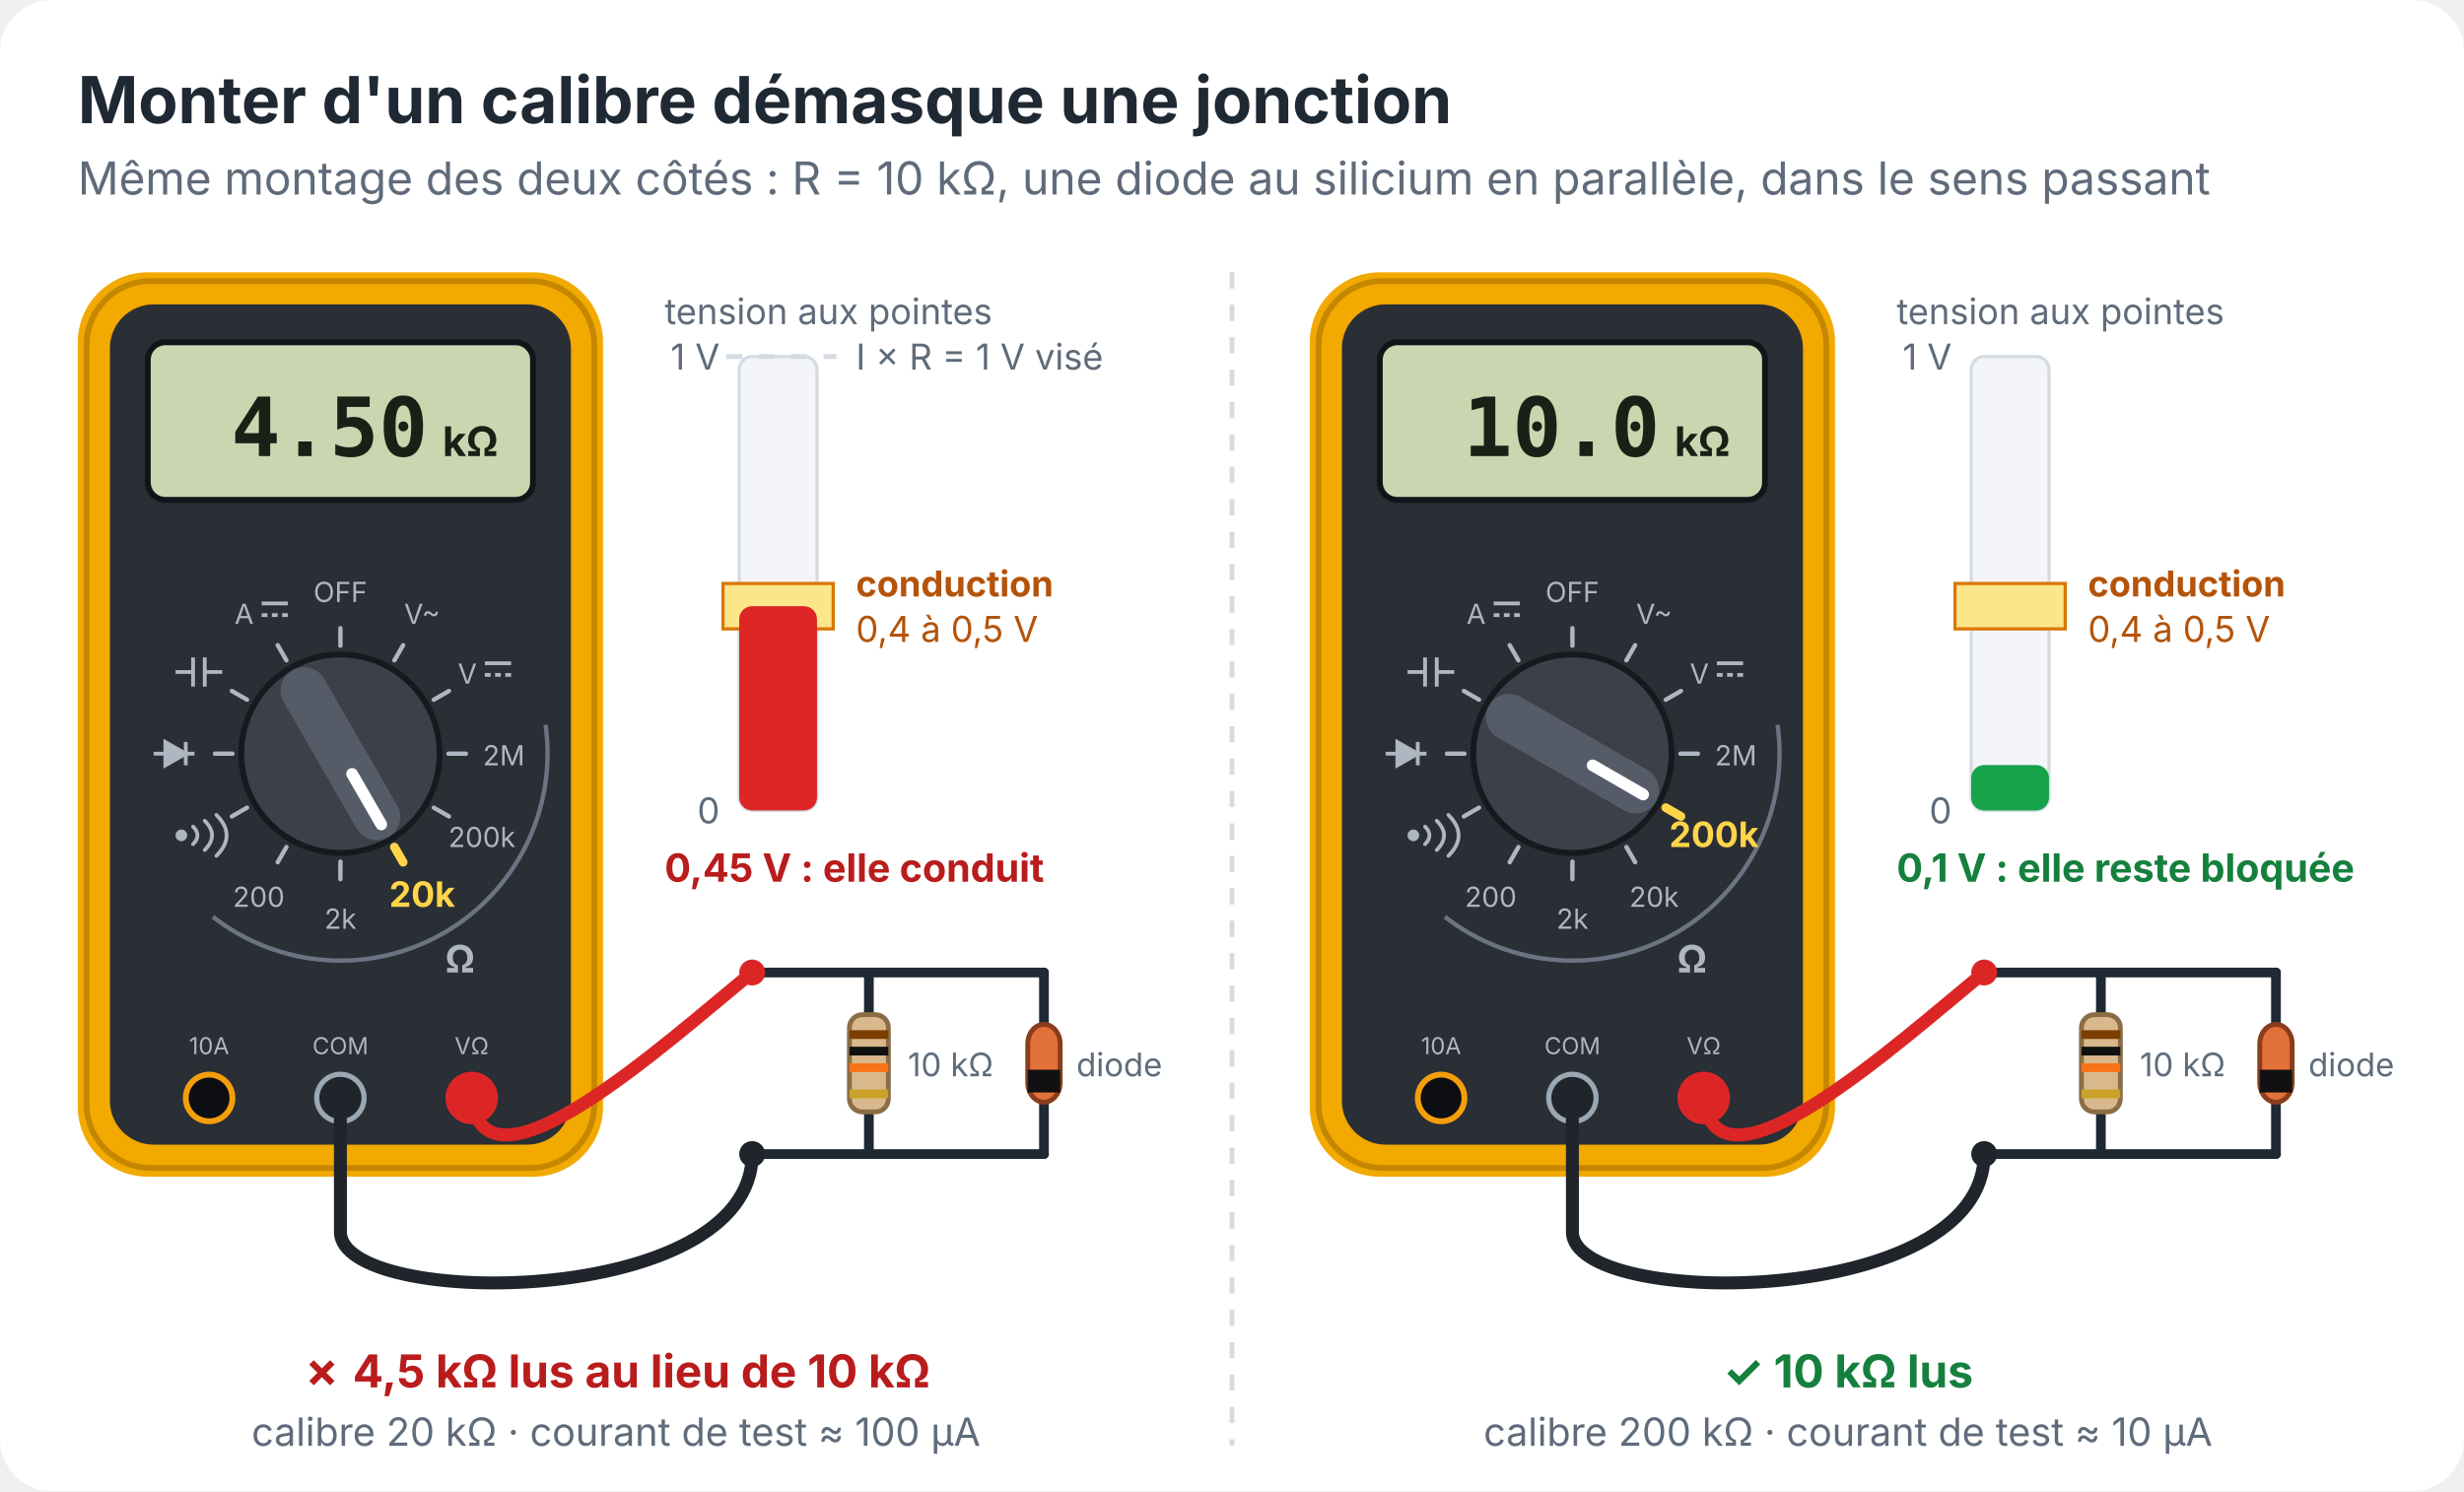
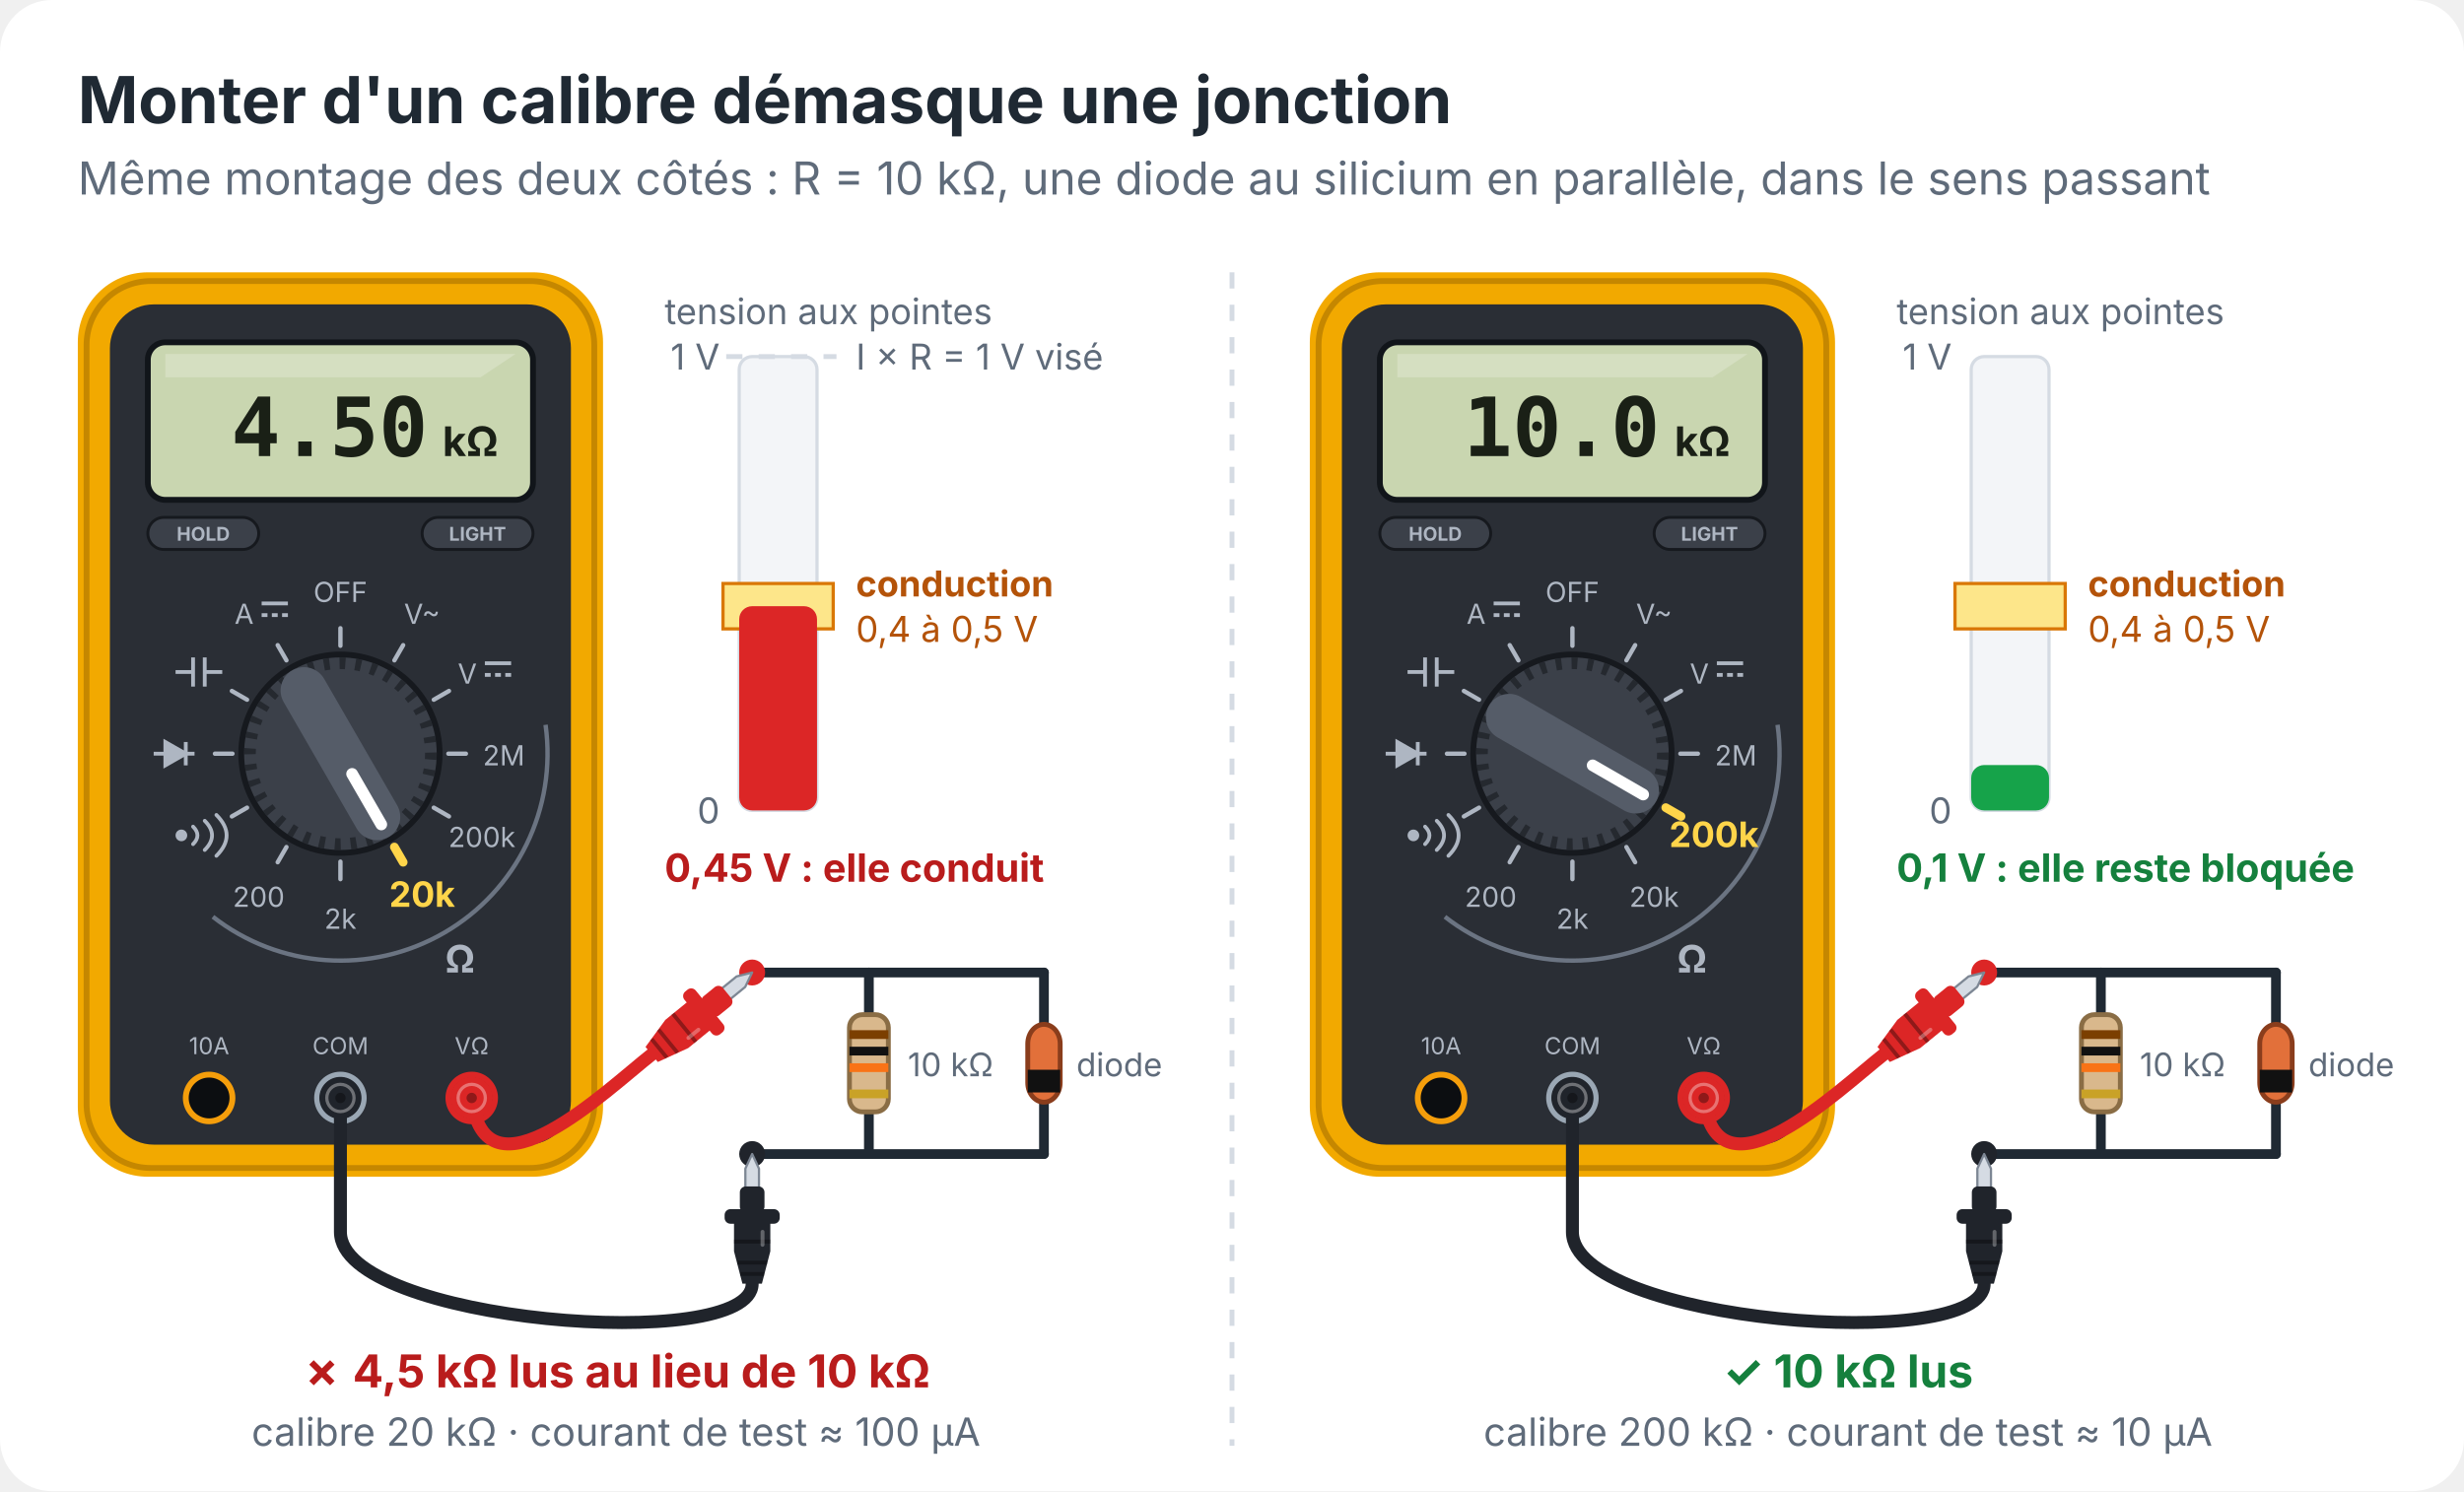
<svg xmlns="http://www.w3.org/2000/svg" viewBox="0 0 760 460" role="img" aria-labelledby="t d" font-family="system-ui, -apple-system, Segoe UI, sans-serif">
  <style>
    .bg{fill:#ffffff}.fg{fill:#1f2933}.mut{fill:#5f6b7a}
    .wire{stroke:#1f2933;stroke-width:3;fill:none;stroke-linecap:round;stroke-linejoin:round}
    .panel{fill:#f3f5f8;stroke:#d5dbe3}.grid{stroke:#d5dbe3;stroke-width:1.5;stroke-dasharray:5 5;fill:none}
    .ok{fill:#15803d}.no{fill:#b91c1c}.warn{fill:#b45309}.blue{fill:#2563eb}.amber{fill:#b45309}
    .blk{stroke:#20242b}.blkf{fill:#20242b}
    .flow{fill:none;stroke-width:4;stroke-linecap:round;stroke-dasharray:1 13;animation:run 1.1s linear infinite}
    .fb{stroke:#2563eb}.fa{stroke:#d97706}.fr{stroke:#dc2626}
    @keyframes run{to{stroke-dashoffset:-14}}
    @media (prefers-reduced-motion: reduce){.flow{animation:none}}
    @media (prefers-color-scheme: dark){
      .bg{fill:#0d1117}.fg{fill:#e6edf3}.mut{fill:#9aa7b4}.wire{stroke:#c9d1d9}
      .panel{fill:#161b22;stroke:#30363d}.grid{stroke:#30363d}
      .ok{fill:#4ade80}.no{fill:#f87171}.warn{fill:#fbbf24}.blue{fill:#60a5fa}.amber{fill:#fbbf24}
      .blk{stroke:#8b949e}.blkf{fill:#8b949e}.fb{stroke:#60a5fa}.fa{stroke:#fbbf24}.fr{stroke:#f87171}
    }
  </style>
  <rect class="bg" width="760" height="460" rx="16" />
  <text class="fg" x="24" y="38" font-size="20" font-weight="700">Monter d'un calibre démasque une jonction</text>
  <text class="mut" x="24" y="60" font-size="14">Même montage des deux côtés : R = 10 kΩ, une diode au silicium en parallèle, dans le sens passant</text>
  <path class="grid" d="M380 84 V446" />
  <g data-sel="20k" transform="translate(24 84) scale(0.9)">
    <rect width="180" height="310" rx="24" fill="#f2a900" />
    <rect x="3" y="3" width="174" height="304" rx="22" fill="none" stroke="#c58700" stroke-width="2" />
    <rect x="11" y="11" width="158" height="288" rx="15" fill="#2a2e35" />
    <rect x="24" y="24" width="132" height="54" rx="6" fill="#c9d6b0" stroke="#11151a" stroke-width="2" />
+     <path d="M30 28 H150 L138 36 H30 Z" fill="#ffffff" fill-opacity="0.22" />
+     <rect x="24" y="84" width="38" height="11" rx="5.5" fill="#3b4049" stroke="#16191e" />
+     <text x="43" y="92" font-size="6.5" font-weight="700" text-anchor="middle" fill="#aeb6c2">HOLD</text>
+     <rect x="118" y="84" width="38" height="11" rx="5.5" fill="#3b4049" stroke="#16191e" />
+     <text x="137" y="92" font-size="6.5" font-weight="700" text-anchor="middle" fill="#aeb6c2">LIGHT</text>
    <text x="120" y="63" font-size="28" font-weight="700" text-anchor="end" font-family="ui-monospace, Menlo, Consolas, monospace" fill="#1a2016">4.50</text>
    <text x="125" y="63" font-size="14" font-weight="700" fill="#1a2016">kΩ</text>
    <path d="M160.3 155.1 A71 71 0 0 1 46.3 220.9" fill="none" stroke="#6b7482" stroke-width="1.5" />
    <text x="131.0" y="240.0" font-size="13" font-weight="700" text-anchor="middle" fill="#aeb6c2">Ω</text>
    <path d="M90.0 128.0 L90.0 122.0" stroke="#aeb6c2" stroke-width="1.5" stroke-linecap="round" />
    <text x="90.0" y="113.0" font-size="9.5" text-anchor="middle" fill="#aeb6c2">OFF</text>
    <path d="M108.5 133.0 L111.5 127.8" stroke="#aeb6c2" stroke-width="1.5" stroke-linecap="round" />
    <text x="118.0" y="120.5" font-size="9.5" text-anchor="middle" fill="#aeb6c2">V~</text>
    <path d="M122.0 146.5 L127.2 143.5" stroke="#aeb6c2" stroke-width="1.5" stroke-linecap="round" />
    <text x="133.5" y="141.0" font-size="9.5" text-anchor="middle" fill="#aeb6c2">V</text>
    <path d="M139.5 134.0 h9 M139.5 138.0 h2 m1.5 0 h2 m1.5 0 h2" stroke="#aeb6c2" stroke-width="1.3" fill="none" />
    <path d="M127.0 165.0 L133.0 165.0" stroke="#aeb6c2" stroke-width="1.5" stroke-linecap="round" />
    <text x="146.0" y="169.0" font-size="9.5" text-anchor="middle" fill="#aeb6c2">2M</text>
    <path d="M122.0 183.5 L127.2 186.5" stroke="#aeb6c2" stroke-width="1.5" stroke-linecap="round" />
    <text x="138.5" y="197.0" font-size="9.5" text-anchor="middle" fill="#aeb6c2">200k</text>
    <path d="M108.5 197.0 L111.5 202.2" stroke="#ffd54a" stroke-width="3" stroke-linecap="round" />
    <text x="118.0" y="217.5" font-size="12" text-anchor="middle" font-weight="700" fill="#ffd54a">20k</text>
    <path d="M90.0 202.0 L90.0 208.0" stroke="#aeb6c2" stroke-width="1.5" stroke-linecap="round" />
    <text x="90.0" y="225.0" font-size="9.5" text-anchor="middle" fill="#aeb6c2">2k</text>
    <path d="M71.5 197.0 L68.5 202.2" stroke="#aeb6c2" stroke-width="1.5" stroke-linecap="round" />
    <text x="62.0" y="217.5" font-size="9.5" text-anchor="middle" fill="#aeb6c2">200</text>
    <path d="M58.0 183.5 L52.8 186.5" stroke="#aeb6c2" stroke-width="1.5" stroke-linecap="round" />
    <circle cx="35.5" cy="193.0" r="2" fill="#aeb6c2" />
    <path d="M39.5 190.0 q3 3 0 6 M43.5 188.0 q5 5 0 10 M47.5 186.0 q7 7 0 14" stroke="#aeb6c2" stroke-width="1.3" fill="none" stroke-linecap="round" />
    <path d="M53.0 165.0 L47.0 165.0" stroke="#aeb6c2" stroke-width="1.5" stroke-linecap="round" />
    <path d="M26.0 165.0 h14 M30.0 161.0 v8 l7 -4 z M37.0 161.0 v8" stroke="#aeb6c2" stroke-width="1.3" fill="#aeb6c2" />
    <path d="M58.0 146.5 L52.8 143.5" stroke="#aeb6c2" stroke-width="1.5" stroke-linecap="round" />
    <path d="M33.5 137.0 h6 M39.5 132.0 v10 M43.5 132.0 v10 M43.5 137.0 h6" stroke="#aeb6c2" stroke-width="1.3" fill="none" />
    <path d="M71.5 133.0 L68.5 127.8" stroke="#aeb6c2" stroke-width="1.5" stroke-linecap="round" />
    <text x="57.0" y="120.5" font-size="9.5" text-anchor="middle" fill="#aeb6c2">A</text>
    <path d="M63.0 113.5 h9 M63.0 117.5 h2 m1.5 0 h2 m1.5 0 h2" stroke="#aeb6c2" stroke-width="1.3" fill="none" />
    <circle cx="90" cy="165" r="34" fill="#3b4049" stroke="#16191e" stroke-width="2" />
+     <circle cx="90" cy="165" r="31" fill="none" stroke="#16191e" stroke-opacity="0.6" stroke-width="4" stroke-dasharray="2 3.4" />
    <g transform="rotate(150 90 165)">
      <rect x="82" y="132" width="16" height="66" rx="8" fill="#555c68" />
      <path d="M90 137 V157" stroke="#ffffff" stroke-width="4" stroke-linecap="round" />
    </g>
    <text x="45" y="268" font-size="8" text-anchor="middle" fill="#aeb6c2">10A</text>
    <circle cx="45" cy="283" r="8" fill="#0c0e11" stroke="#f59e0b" stroke-width="2" />
    <text x="90" y="268" font-size="8" text-anchor="middle" fill="#aeb6c2">COM</text>
    <circle cx="90" cy="283" r="8" fill="#0c0e11" stroke="#9aa7b4" stroke-width="2" />
    <text x="135" y="268" font-size="8" text-anchor="middle" fill="#aeb6c2">VΩ</text>
    <circle cx="135" cy="283" r="8" fill="#0c0e11" stroke="#dc2626" stroke-width="2" />
  </g>
  <text class="mut" x="205" y="100" font-size="11">tension aux pointes</text>
  <rect class="panel" x="228" y="110" width="24" height="140" rx="4" />
  <rect x="223" y="180.0" width="34" height="14.0" fill="#fde68a" stroke="#d97706" />
  <rect x="228" y="187.0" width="24" height="63.0" rx="4" fill="#dc2626" />
  <text class="mut" x="222" y="114" font-size="11" text-anchor="end">1 V</text>
  <text class="mut" x="222" y="254" font-size="11" text-anchor="end">0</text>
  <text class="warn" x="264" y="184" font-size="11" font-weight="700">conduction</text>
  <text class="warn" x="264" y="198" font-size="11">0,4 à 0,5 V</text>
  <path class="grid" d="M224 110 H258" />
  <text class="mut" x="264" y="114" font-size="11">I × R = 1 V visé</text>
  <text class="no" x="205" y="272" font-size="12" font-weight="700">0,45 V : elle conduit</text>
  <path class="wire" d="M232 300 H322 M232 356 H322" stroke-width="2.5" />
  <path class="wire" d="M268 300 V356" />
  <rect x="262.0" y="313.0" width="12" height="30" rx="4.0" fill="#d9b88c" stroke="#8a6d45" stroke-width="1.5" />
  <rect x="262.0" y="317.8" width="12" height="2.7" fill="#7b3f00" />
  <rect x="262.0" y="322.9" width="12" height="2.7" fill="#111111" />
  <rect x="262.0" y="328.0" width="12" height="2.7" fill="#f97316" />
  <rect x="262.0" y="336.1" width="12" height="2.7" fill="#c9a227" />
  <path class="wire" d="M322 300 V356" />
  <rect x="317.0" y="316.0" width="10" height="24" rx="6" fill="#e2703a" stroke="#8a3d1c" stroke-width="1.5" />
  <rect x="317.0" y="330.0" width="10" height="7" fill="#111111" />
  <text class="mut" x="280" y="332" font-size="10">10 kΩ</text>
  <text class="mut" x="332" y="332" font-size="10">diode</text>
-   <path stroke="#dc2626" stroke-width="4" fill="none" stroke-linecap="round" d="M145.5 338.7 C149.5 372.7 205 322 232 300" />
+   <path stroke="#dc2626" stroke-width="4" fill="none" stroke-linecap="round" d="M145.5 338.7 C149.5 372.7 187.0 336.3 201.0 325.3" />
  <circle fill="#dc2626" cx="145.5" cy="338.7" r="6.5" />
-   <path class="blk" stroke-width="4" fill="none" stroke-linecap="round" d="M105.0 338.7 V380 C105.0 404 232 404 232 356" />
+   <circle cx="145.5" cy="338.7" r="4.2" fill="none" stroke="#ffffff" stroke-opacity="0.35" stroke-width="1" />
+   <circle cx="145.5" cy="338.7" r="1.6" fill="#000000" fill-opacity="0.35" />
+   <path class="blk" stroke-width="4" fill="none" stroke-linecap="round" d="M105.0 338.7 V380 C105.0 408 232 418 232 396.0" />
  <circle class="blkf" cx="105.0" cy="338.7" r="6.5" />
+   <circle cx="105.0" cy="338.7" r="4.2" fill="none" stroke="#ffffff" stroke-opacity="0.35" stroke-width="1" />
+   <circle cx="105.0" cy="338.7" r="1.6" fill="#000000" fill-opacity="0.35" />
  <circle cx="232" cy="300" r="4" fill="#dc2626" />
  <circle class="blkf" cx="232" cy="356" r="4" />
+   <g data-probe="red" transform="translate(232.0 300.0) rotate(140.8)">
+     <path d="M0 0 L4.5 -2.1 H11.0 V2.1 H4.5 Z" fill="#d5dbe3" stroke="#7d8794" stroke-width="0.7" stroke-linejoin="round" />
+     <rect fill="#dc2626" x="10.0" y="-3.8" width="8" height="7.6" rx="1.8" />
+     <path fill="#dc2626" d="M20.0 -5.6 H30.0 L40.0 -3 V3 L30.0 5.6 H20.0 Z" stroke-linejoin="round" />
+     <rect fill="#dc2626" x="17.0" y="-8.5" width="4.5" height="17" rx="1.8" />
+     <path d="M27.0 -5.6 v11.2 M33.5 -4.6 v9.2 M37.0 -3.7 v7.4" stroke="#000000" stroke-opacity="0.35" stroke-width="1.2" fill="none" />
+     <path d="M24.0 -3.2 H28.0" stroke="#ffffff" stroke-opacity="0.3" stroke-width="1.2" stroke-linecap="round" />
+   </g>
+   <g data-probe="black" transform="translate(232.0 356.0) rotate(90.0)">
+     <path d="M0 0 L4.5 -2.1 H11.0 V2.1 H4.5 Z" fill="#d5dbe3" stroke="#7d8794" stroke-width="0.7" stroke-linejoin="round" />
+     <rect class="blkf" x="10.0" y="-3.8" width="8" height="7.6" rx="1.8" />
+     <path class="blkf" d="M20.0 -5.6 H30.0 L40.0 -3 V3 L30.0 5.6 H20.0 Z" stroke-linejoin="round" />
+     <rect class="blkf" x="17.0" y="-8.5" width="4.5" height="17" rx="1.8" />
+     <path d="M27.0 -5.6 v11.2 M33.5 -4.6 v9.2 M37.0 -3.7 v7.4" stroke="#000000" stroke-opacity="0.35" stroke-width="1.2" fill="none" />
+     <path d="M24.0 -3.2 H28.0" stroke="#ffffff" stroke-opacity="0.3" stroke-width="1.2" stroke-linecap="round" />
+   </g>
  <text class="no" x="190" y="428" font-size="14" text-anchor="middle" font-weight="700">✗ 4,5 kΩ lus au lieu de 10 kΩ</text>
  <text class="mut" x="190" y="446" font-size="12" text-anchor="middle">calibre 20 kΩ · courant de test ≈ 100 µA</text>
  <g data-sel="200k" transform="translate(404 84) scale(0.9)">
    <rect width="180" height="310" rx="24" fill="#f2a900" />
    <rect x="3" y="3" width="174" height="304" rx="22" fill="none" stroke="#c58700" stroke-width="2" />
    <rect x="11" y="11" width="158" height="288" rx="15" fill="#2a2e35" />
    <rect x="24" y="24" width="132" height="54" rx="6" fill="#c9d6b0" stroke="#11151a" stroke-width="2" />
+     <path d="M30 28 H150 L138 36 H30 Z" fill="#ffffff" fill-opacity="0.22" />
+     <rect x="24" y="84" width="38" height="11" rx="5.5" fill="#3b4049" stroke="#16191e" />
+     <text x="43" y="92" font-size="6.5" font-weight="700" text-anchor="middle" fill="#aeb6c2">HOLD</text>
+     <rect x="118" y="84" width="38" height="11" rx="5.5" fill="#3b4049" stroke="#16191e" />
+     <text x="137" y="92" font-size="6.5" font-weight="700" text-anchor="middle" fill="#aeb6c2">LIGHT</text>
    <text x="120" y="63" font-size="28" font-weight="700" text-anchor="end" font-family="ui-monospace, Menlo, Consolas, monospace" fill="#1a2016">10.0</text>
    <text x="125" y="63" font-size="14" font-weight="700" fill="#1a2016">kΩ</text>
    <path d="M160.3 155.1 A71 71 0 0 1 46.3 220.9" fill="none" stroke="#6b7482" stroke-width="1.5" />
    <text x="131.0" y="240.0" font-size="13" font-weight="700" text-anchor="middle" fill="#aeb6c2">Ω</text>
    <path d="M90.0 128.0 L90.0 122.0" stroke="#aeb6c2" stroke-width="1.5" stroke-linecap="round" />
    <text x="90.0" y="113.0" font-size="9.5" text-anchor="middle" fill="#aeb6c2">OFF</text>
    <path d="M108.5 133.0 L111.5 127.8" stroke="#aeb6c2" stroke-width="1.5" stroke-linecap="round" />
    <text x="118.0" y="120.5" font-size="9.5" text-anchor="middle" fill="#aeb6c2">V~</text>
    <path d="M122.0 146.5 L127.2 143.5" stroke="#aeb6c2" stroke-width="1.5" stroke-linecap="round" />
    <text x="133.5" y="141.0" font-size="9.5" text-anchor="middle" fill="#aeb6c2">V</text>
    <path d="M139.5 134.0 h9 M139.5 138.0 h2 m1.5 0 h2 m1.5 0 h2" stroke="#aeb6c2" stroke-width="1.3" fill="none" />
    <path d="M127.0 165.0 L133.0 165.0" stroke="#aeb6c2" stroke-width="1.5" stroke-linecap="round" />
    <text x="146.0" y="169.0" font-size="9.5" text-anchor="middle" fill="#aeb6c2">2M</text>
    <path d="M122.0 183.5 L127.2 186.5" stroke="#ffd54a" stroke-width="3" stroke-linecap="round" />
    <text x="138.5" y="197.0" font-size="12" text-anchor="middle" font-weight="700" fill="#ffd54a">200k</text>
    <path d="M108.5 197.0 L111.5 202.2" stroke="#aeb6c2" stroke-width="1.5" stroke-linecap="round" />
    <text x="118.0" y="217.5" font-size="9.5" text-anchor="middle" fill="#aeb6c2">20k</text>
    <path d="M90.0 202.0 L90.0 208.0" stroke="#aeb6c2" stroke-width="1.5" stroke-linecap="round" />
    <text x="90.0" y="225.0" font-size="9.5" text-anchor="middle" fill="#aeb6c2">2k</text>
    <path d="M71.5 197.0 L68.5 202.2" stroke="#aeb6c2" stroke-width="1.5" stroke-linecap="round" />
    <text x="62.0" y="217.5" font-size="9.5" text-anchor="middle" fill="#aeb6c2">200</text>
    <path d="M58.0 183.5 L52.8 186.5" stroke="#aeb6c2" stroke-width="1.5" stroke-linecap="round" />
    <circle cx="35.5" cy="193.0" r="2" fill="#aeb6c2" />
    <path d="M39.5 190.0 q3 3 0 6 M43.5 188.0 q5 5 0 10 M47.5 186.0 q7 7 0 14" stroke="#aeb6c2" stroke-width="1.3" fill="none" stroke-linecap="round" />
    <path d="M53.0 165.0 L47.0 165.0" stroke="#aeb6c2" stroke-width="1.5" stroke-linecap="round" />
    <path d="M26.0 165.0 h14 M30.0 161.0 v8 l7 -4 z M37.0 161.0 v8" stroke="#aeb6c2" stroke-width="1.3" fill="#aeb6c2" />
    <path d="M58.0 146.5 L52.8 143.5" stroke="#aeb6c2" stroke-width="1.5" stroke-linecap="round" />
    <path d="M33.5 137.0 h6 M39.5 132.0 v10 M43.5 132.0 v10 M43.5 137.0 h6" stroke="#aeb6c2" stroke-width="1.3" fill="none" />
    <path d="M71.5 133.0 L68.5 127.8" stroke="#aeb6c2" stroke-width="1.5" stroke-linecap="round" />
    <text x="57.0" y="120.5" font-size="9.5" text-anchor="middle" fill="#aeb6c2">A</text>
    <path d="M63.0 113.5 h9 M63.0 117.5 h2 m1.5 0 h2 m1.5 0 h2" stroke="#aeb6c2" stroke-width="1.3" fill="none" />
    <circle cx="90" cy="165" r="34" fill="#3b4049" stroke="#16191e" stroke-width="2" />
+     <circle cx="90" cy="165" r="31" fill="none" stroke="#16191e" stroke-opacity="0.6" stroke-width="4" stroke-dasharray="2 3.4" />
    <g transform="rotate(120 90 165)">
      <rect x="82" y="132" width="16" height="66" rx="8" fill="#555c68" />
      <path d="M90 137 V157" stroke="#ffffff" stroke-width="4" stroke-linecap="round" />
    </g>
    <text x="45" y="268" font-size="8" text-anchor="middle" fill="#aeb6c2">10A</text>
    <circle cx="45" cy="283" r="8" fill="#0c0e11" stroke="#f59e0b" stroke-width="2" />
    <text x="90" y="268" font-size="8" text-anchor="middle" fill="#aeb6c2">COM</text>
    <circle cx="90" cy="283" r="8" fill="#0c0e11" stroke="#9aa7b4" stroke-width="2" />
    <text x="135" y="268" font-size="8" text-anchor="middle" fill="#aeb6c2">VΩ</text>
    <circle cx="135" cy="283" r="8" fill="#0c0e11" stroke="#dc2626" stroke-width="2" />
  </g>
  <text class="mut" x="585" y="100" font-size="11">tension aux pointes</text>
  <rect class="panel" x="608" y="110" width="24" height="140" rx="4" />
  <rect x="603" y="180.0" width="34" height="14.0" fill="#fde68a" stroke="#d97706" />
  <rect x="608" y="236.0" width="24" height="14.0" rx="4" fill="#16a34a" />
  <text class="mut" x="602" y="114" font-size="11" text-anchor="end">1 V</text>
  <text class="mut" x="602" y="254" font-size="11" text-anchor="end">0</text>
  <text class="warn" x="644" y="184" font-size="11" font-weight="700">conduction</text>
  <text class="warn" x="644" y="198" font-size="11">0,4 à 0,5 V</text>
  <text class="ok" x="585" y="272" font-size="12" font-weight="700">0,1 V : elle reste bloquée</text>
  <path class="wire" d="M612 300 H702 M612 356 H702" stroke-width="2.5" />
  <path class="wire" d="M648 300 V356" />
  <rect x="642.0" y="313.0" width="12" height="30" rx="4.0" fill="#d9b88c" stroke="#8a6d45" stroke-width="1.5" />
  <rect x="642.0" y="317.8" width="12" height="2.7" fill="#7b3f00" />
  <rect x="642.0" y="322.9" width="12" height="2.7" fill="#111111" />
  <rect x="642.0" y="328.0" width="12" height="2.7" fill="#f97316" />
  <rect x="642.0" y="336.1" width="12" height="2.7" fill="#c9a227" />
  <path class="wire" d="M702 300 V356" />
  <rect x="697.0" y="316.0" width="10" height="24" rx="6" fill="#e2703a" stroke="#8a3d1c" stroke-width="1.5" />
  <rect x="697.0" y="330.0" width="10" height="7" fill="#111111" />
  <text class="mut" x="660" y="332" font-size="10">10 kΩ</text>
  <text class="mut" x="712" y="332" font-size="10">diode</text>
-   <path stroke="#dc2626" stroke-width="4" fill="none" stroke-linecap="round" d="M525.5 338.7 C529.5 372.7 585 322 612 300" />
+   <path stroke="#dc2626" stroke-width="4" fill="none" stroke-linecap="round" d="M525.5 338.7 C529.5 372.7 567.0 336.3 581.0 325.3" />
  <circle fill="#dc2626" cx="525.5" cy="338.7" r="6.5" />
-   <path class="blk" stroke-width="4" fill="none" stroke-linecap="round" d="M485.0 338.7 V380 C485.0 404 612 404 612 356" />
+   <circle cx="525.5" cy="338.7" r="4.2" fill="none" stroke="#ffffff" stroke-opacity="0.35" stroke-width="1" />
+   <circle cx="525.5" cy="338.7" r="1.6" fill="#000000" fill-opacity="0.35" />
+   <path class="blk" stroke-width="4" fill="none" stroke-linecap="round" d="M485.0 338.7 V380 C485.0 408 612 418 612 396.0" />
  <circle class="blkf" cx="485.0" cy="338.7" r="6.5" />
+   <circle cx="485.0" cy="338.7" r="4.2" fill="none" stroke="#ffffff" stroke-opacity="0.35" stroke-width="1" />
+   <circle cx="485.0" cy="338.7" r="1.6" fill="#000000" fill-opacity="0.35" />
  <circle cx="612" cy="300" r="4" fill="#dc2626" />
  <circle class="blkf" cx="612" cy="356" r="4" />
+   <g data-probe="red" transform="translate(612.0 300.0) rotate(140.8)">
+     <path d="M0 0 L4.5 -2.1 H11.0 V2.1 H4.5 Z" fill="#d5dbe3" stroke="#7d8794" stroke-width="0.7" stroke-linejoin="round" />
+     <rect fill="#dc2626" x="10.0" y="-3.8" width="8" height="7.6" rx="1.8" />
+     <path fill="#dc2626" d="M20.0 -5.6 H30.0 L40.0 -3 V3 L30.0 5.6 H20.0 Z" stroke-linejoin="round" />
+     <rect fill="#dc2626" x="17.0" y="-8.5" width="4.5" height="17" rx="1.8" />
+     <path d="M27.0 -5.6 v11.2 M33.5 -4.6 v9.2 M37.0 -3.7 v7.4" stroke="#000000" stroke-opacity="0.35" stroke-width="1.2" fill="none" />
+     <path d="M24.0 -3.2 H28.0" stroke="#ffffff" stroke-opacity="0.3" stroke-width="1.2" stroke-linecap="round" />
+   </g>
+   <g data-probe="black" transform="translate(612.0 356.0) rotate(90.0)">
+     <path d="M0 0 L4.5 -2.1 H11.0 V2.1 H4.5 Z" fill="#d5dbe3" stroke="#7d8794" stroke-width="0.7" stroke-linejoin="round" />
+     <rect class="blkf" x="10.0" y="-3.8" width="8" height="7.6" rx="1.8" />
+     <path class="blkf" d="M20.0 -5.6 H30.0 L40.0 -3 V3 L30.0 5.6 H20.0 Z" stroke-linejoin="round" />
+     <rect class="blkf" x="17.0" y="-8.5" width="4.5" height="17" rx="1.8" />
+     <path d="M27.0 -5.6 v11.2 M33.5 -4.6 v9.2 M37.0 -3.7 v7.4" stroke="#000000" stroke-opacity="0.35" stroke-width="1.2" fill="none" />
+     <path d="M24.0 -3.2 H28.0" stroke="#ffffff" stroke-opacity="0.3" stroke-width="1.2" stroke-linecap="round" />
+   </g>
  <text class="ok" x="570" y="428" font-size="14" text-anchor="middle" font-weight="700">✓ 10 kΩ lus</text>
  <text class="mut" x="570" y="446" font-size="12" text-anchor="middle">calibre 200 kΩ · courant de test ≈ 10 µA</text>
</svg>
